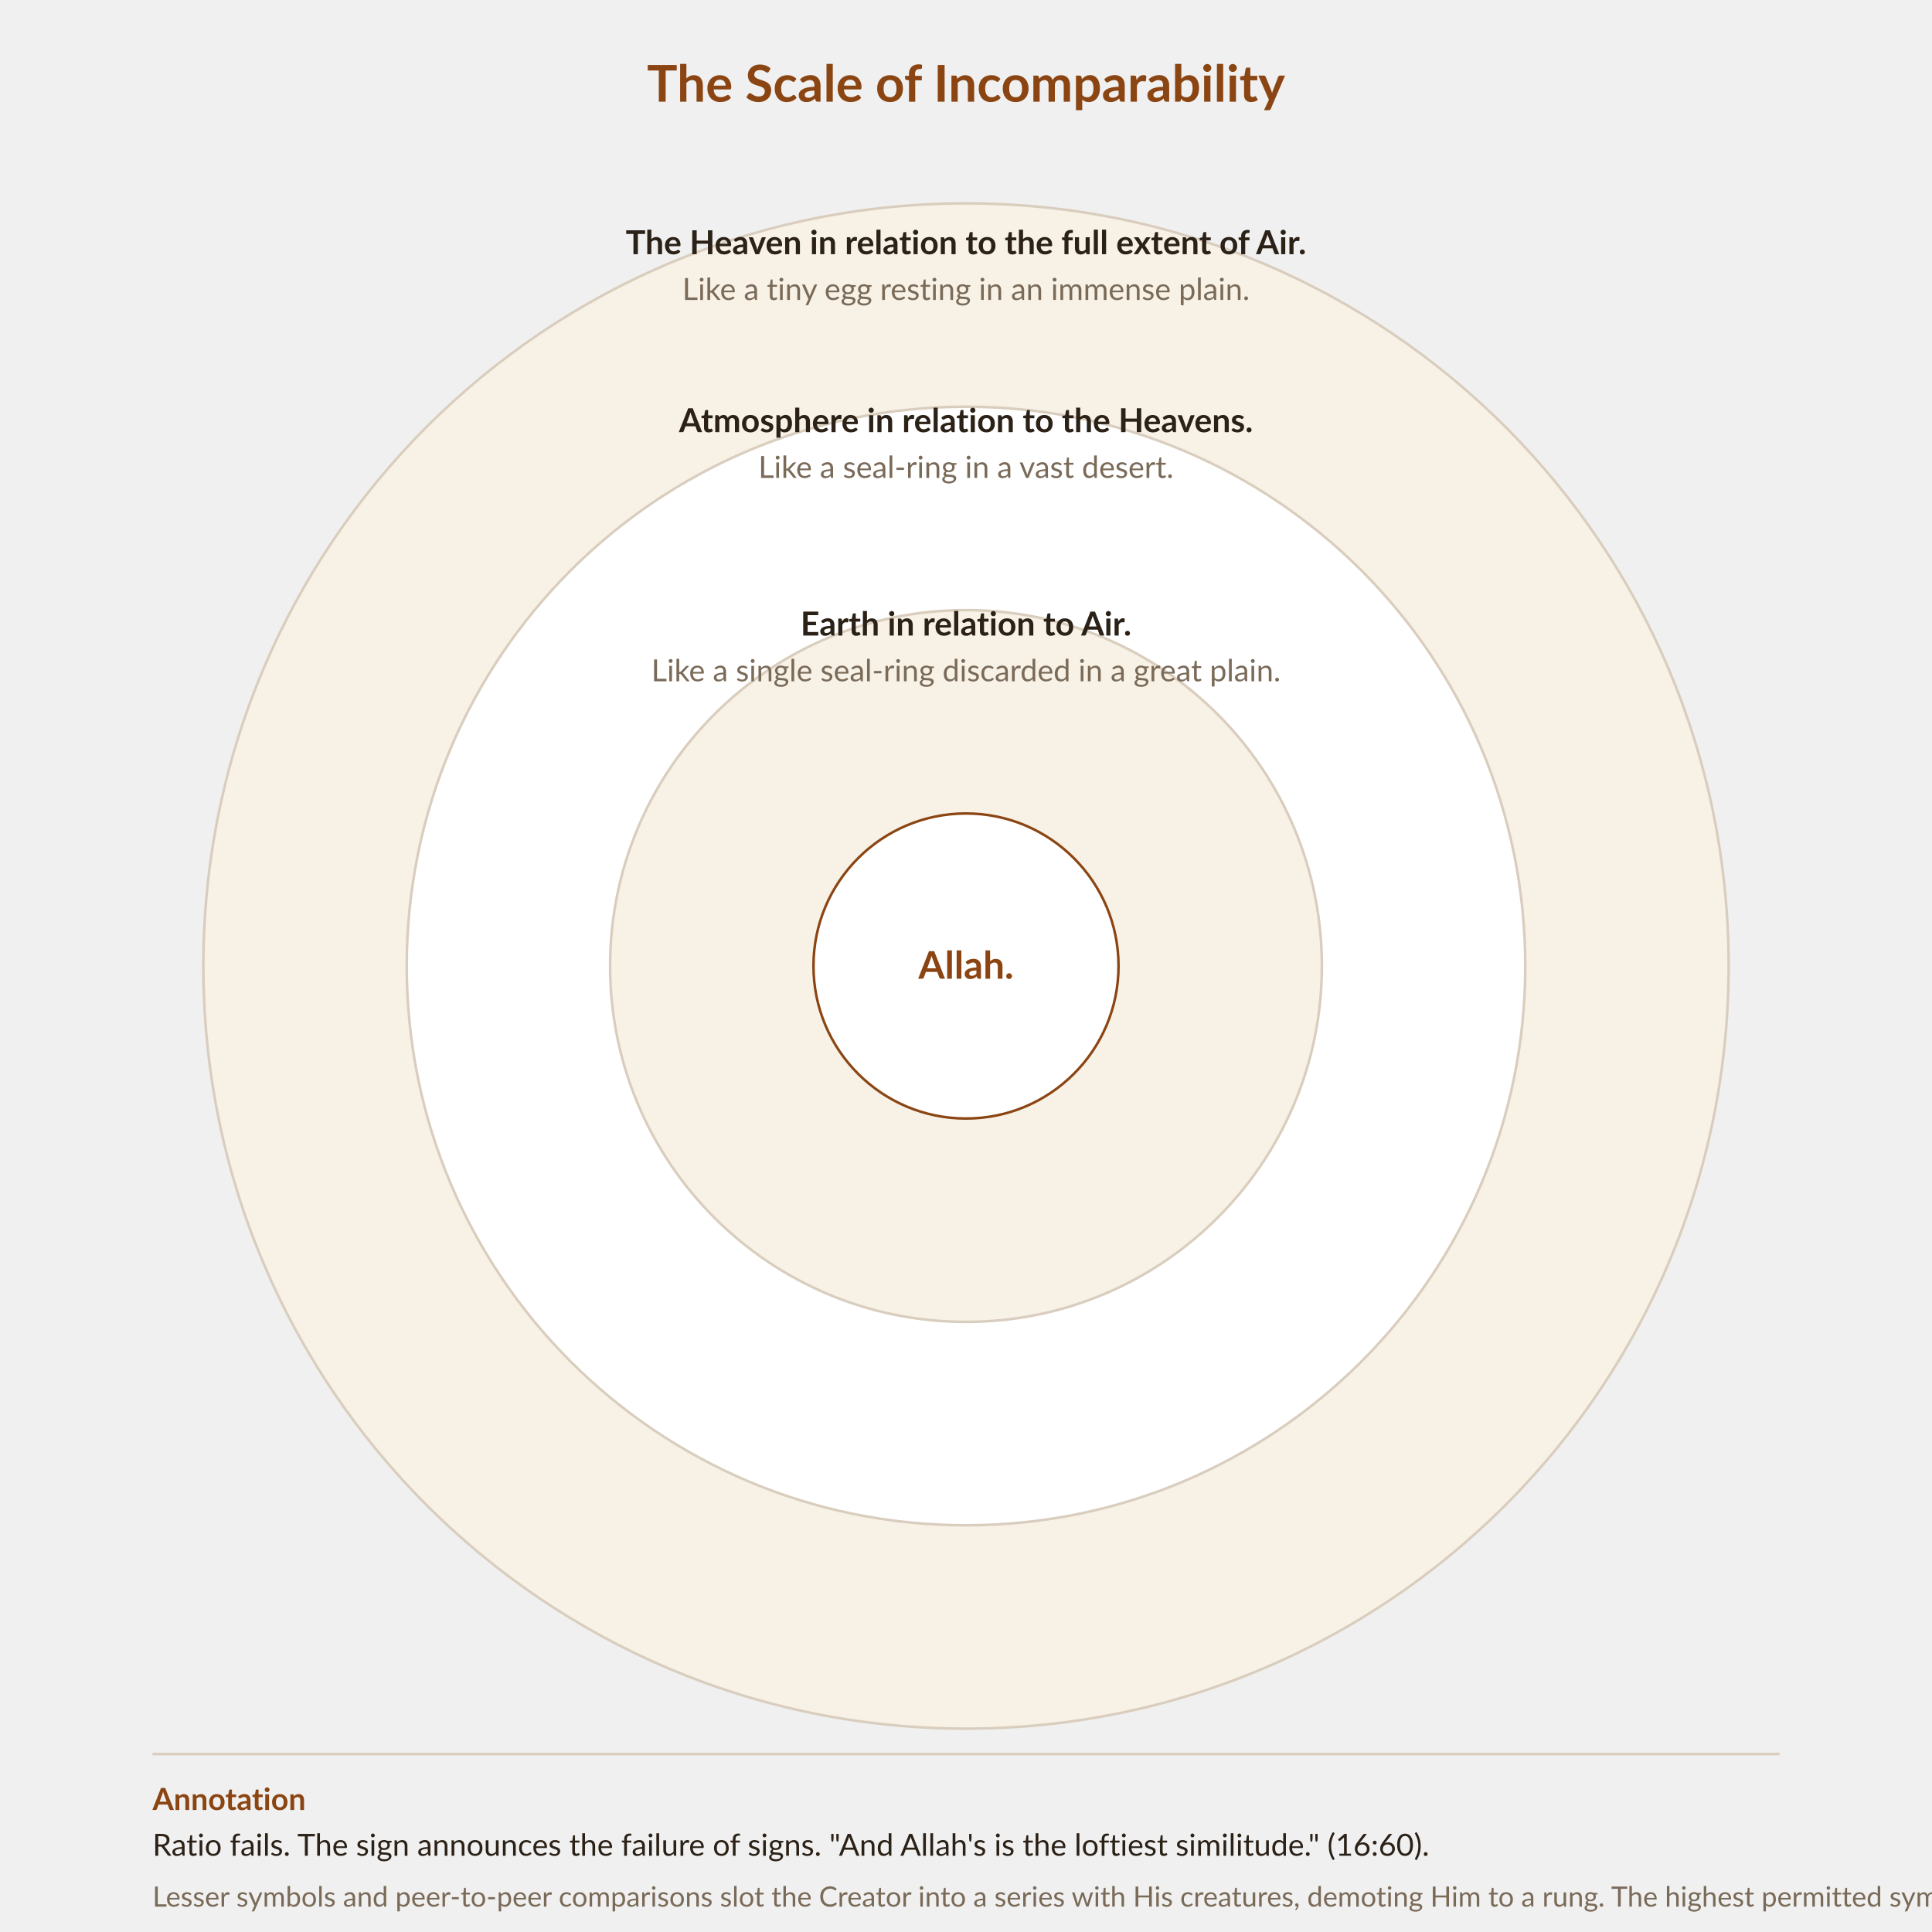
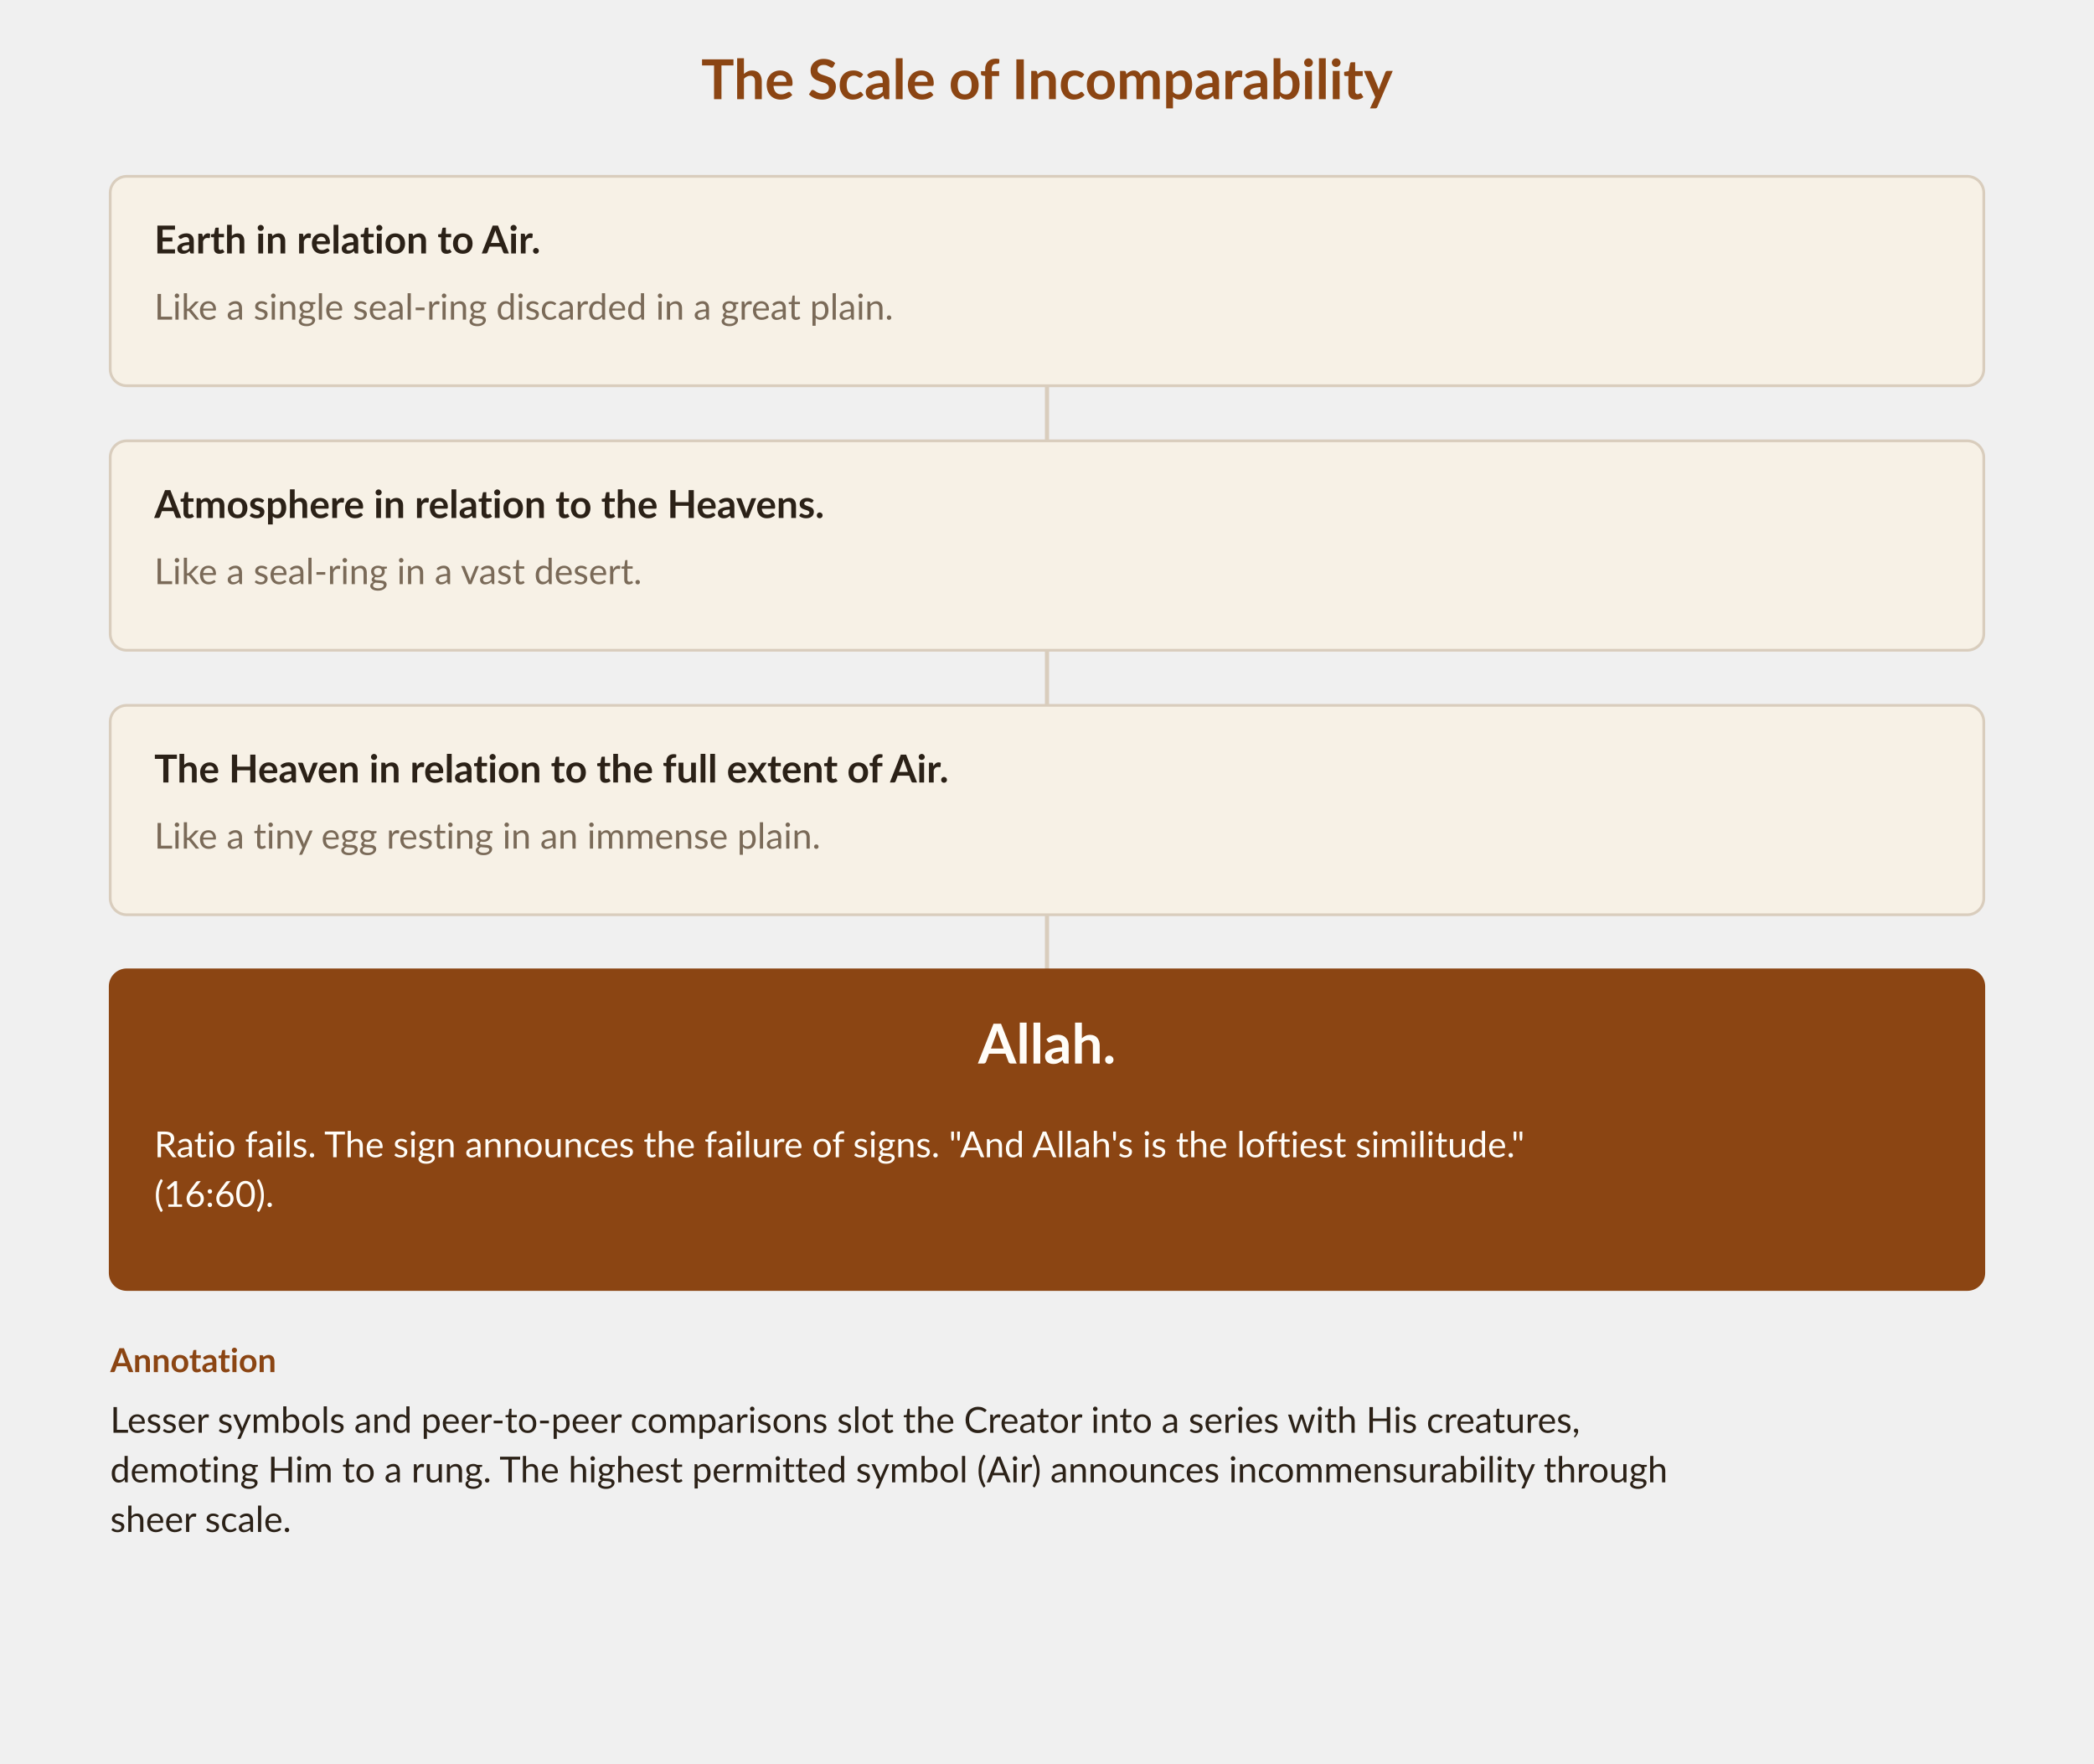
- <svg xmlns="http://www.w3.org/2000/svg" viewBox="0 0 760 760" font-family="Lato, system-ui, sans-serif">
-   <text x="380" y="40" text-anchor="middle" font-size="20" font-weight="700" fill="#8b4513">The Scale of Incomparability</text>
-   <circle cx="380" cy="380" r="300" fill="#f7f1e6" stroke="#d9cdbd" />
-   <circle cx="380" cy="380" r="220" fill="#ffffff" stroke="#d9cdbd" />
-   <circle cx="380" cy="380" r="140" fill="#f7f1e6" stroke="#d9cdbd" />
-   <circle cx="380" cy="380" r="60" fill="#ffffff" stroke="#8b4513" />
-   <text x="380" y="385" text-anchor="middle" font-size="15" font-weight="700" fill="#8b4513">Allah.</text>
-   <text x="380" y="250" text-anchor="middle" font-size="13" font-weight="700" fill="#2b2117">Earth in relation to Air.</text>
-   <text x="380" y="268" text-anchor="middle" font-size="12" fill="#7a6a58">Like a single seal-ring discarded in a great plain.</text>
-   <text x="380" y="170" text-anchor="middle" font-size="13" font-weight="700" fill="#2b2117">Atmosphere in relation to the Heavens.</text>
-   <text x="380" y="188" text-anchor="middle" font-size="12" fill="#7a6a58">Like a seal-ring in a vast desert.</text>
-   <text x="380" y="100" text-anchor="middle" font-size="13" font-weight="700" fill="#2b2117">The Heaven in relation to the full extent of Air.</text>
-   <text x="380" y="118" text-anchor="middle" font-size="12" fill="#7a6a58">Like a tiny egg resting in an immense plain.</text>
-   <line x1="60" y1="690" x2="700" y2="690" stroke="#d9cdbd" />
-   <text x="60" y="712" font-size="12" font-weight="700" fill="#8b4513">Annotation</text>
-   <text x="60" y="730" font-size="12" fill="#2b2117">Ratio fails. The sign announces the failure of signs. "And Allah's is the loftiest similitude." (16:60).</text>
-   <text x="60" y="750" font-size="11" fill="#7a6a58">Lesser symbols and peer-to-peer comparisons slot the Creator into a series with His creatures, demoting Him to a rung. The highest permitted symbol (Air) announces incommensurability through sheer scale.</text>
+ <svg xmlns="http://www.w3.org/2000/svg" viewBox="0 0 760 640" font-family="Lato, system-ui, sans-serif">
+   <text x="380" y="36" text-anchor="middle" font-size="20" font-weight="700" fill="#8b4513">The Scale of Incomparability</text>
+   <rect x="40" y="64" width="680" height="76" rx="6" fill="#f7f1e6" stroke="#d9cdbd" />
+   <text x="56" y="92" font-size="14" font-weight="700" fill="#2b2117">Earth in relation to Air.</text>
+   <text x="56" y="116" font-size="13" fill="#7a6a58">Like a single seal-ring discarded in a great plain.</text>
+   <line x1="380" y1="140" x2="380" y2="160" stroke="#d9cdbd" stroke-width="1.5" />
+   <rect x="40" y="160" width="680" height="76" rx="6" fill="#f7f1e6" stroke="#d9cdbd" />
+   <text x="56" y="188" font-size="14" font-weight="700" fill="#2b2117">Atmosphere in relation to the Heavens.</text>
+   <text x="56" y="212" font-size="13" fill="#7a6a58">Like a seal-ring in a vast desert.</text>
+   <line x1="380" y1="236" x2="380" y2="256" stroke="#d9cdbd" stroke-width="1.5" />
+   <rect x="40" y="256" width="680" height="76" rx="6" fill="#f7f1e6" stroke="#d9cdbd" />
+   <text x="56" y="284" font-size="14" font-weight="700" fill="#2b2117">The Heaven in relation to the full extent of Air.</text>
+   <text x="56" y="308" font-size="13" fill="#7a6a58">Like a tiny egg resting in an immense plain.</text>
+   <line x1="380" y1="332" x2="380" y2="352" stroke="#d9cdbd" stroke-width="1.5" />
+   <rect x="40" y="352" width="680" height="116" rx="6" fill="#8b4513" stroke="#8b4513" />
+   <text x="380" y="386" text-anchor="middle" font-size="20" font-weight="700" fill="#fffdf8">Allah.</text>
+   <text x="56" y="420" font-size="13" fill="#fffdf8">
+     <tspan x="56" dy="0">Ratio fails. The sign announces the failure of signs. "And Allah's is the loftiest similitude."</tspan>
+     <tspan x="56" dy="18">(16:60).</tspan>
+   </text>
+   <text x="40" y="498" font-size="12" font-weight="700" fill="#8b4513">Annotation</text>
+   <text x="40" y="520" font-size="13" fill="#2b2117">
+     <tspan x="40" dy="0">Lesser symbols and peer-to-peer comparisons slot the Creator into a series with His creatures,</tspan>
+     <tspan x="40" dy="18">demoting Him to a rung. The highest permitted symbol (Air) announces incommensurability through</tspan>
+     <tspan x="40" dy="18">sheer scale.</tspan>
+   </text>
</svg>
